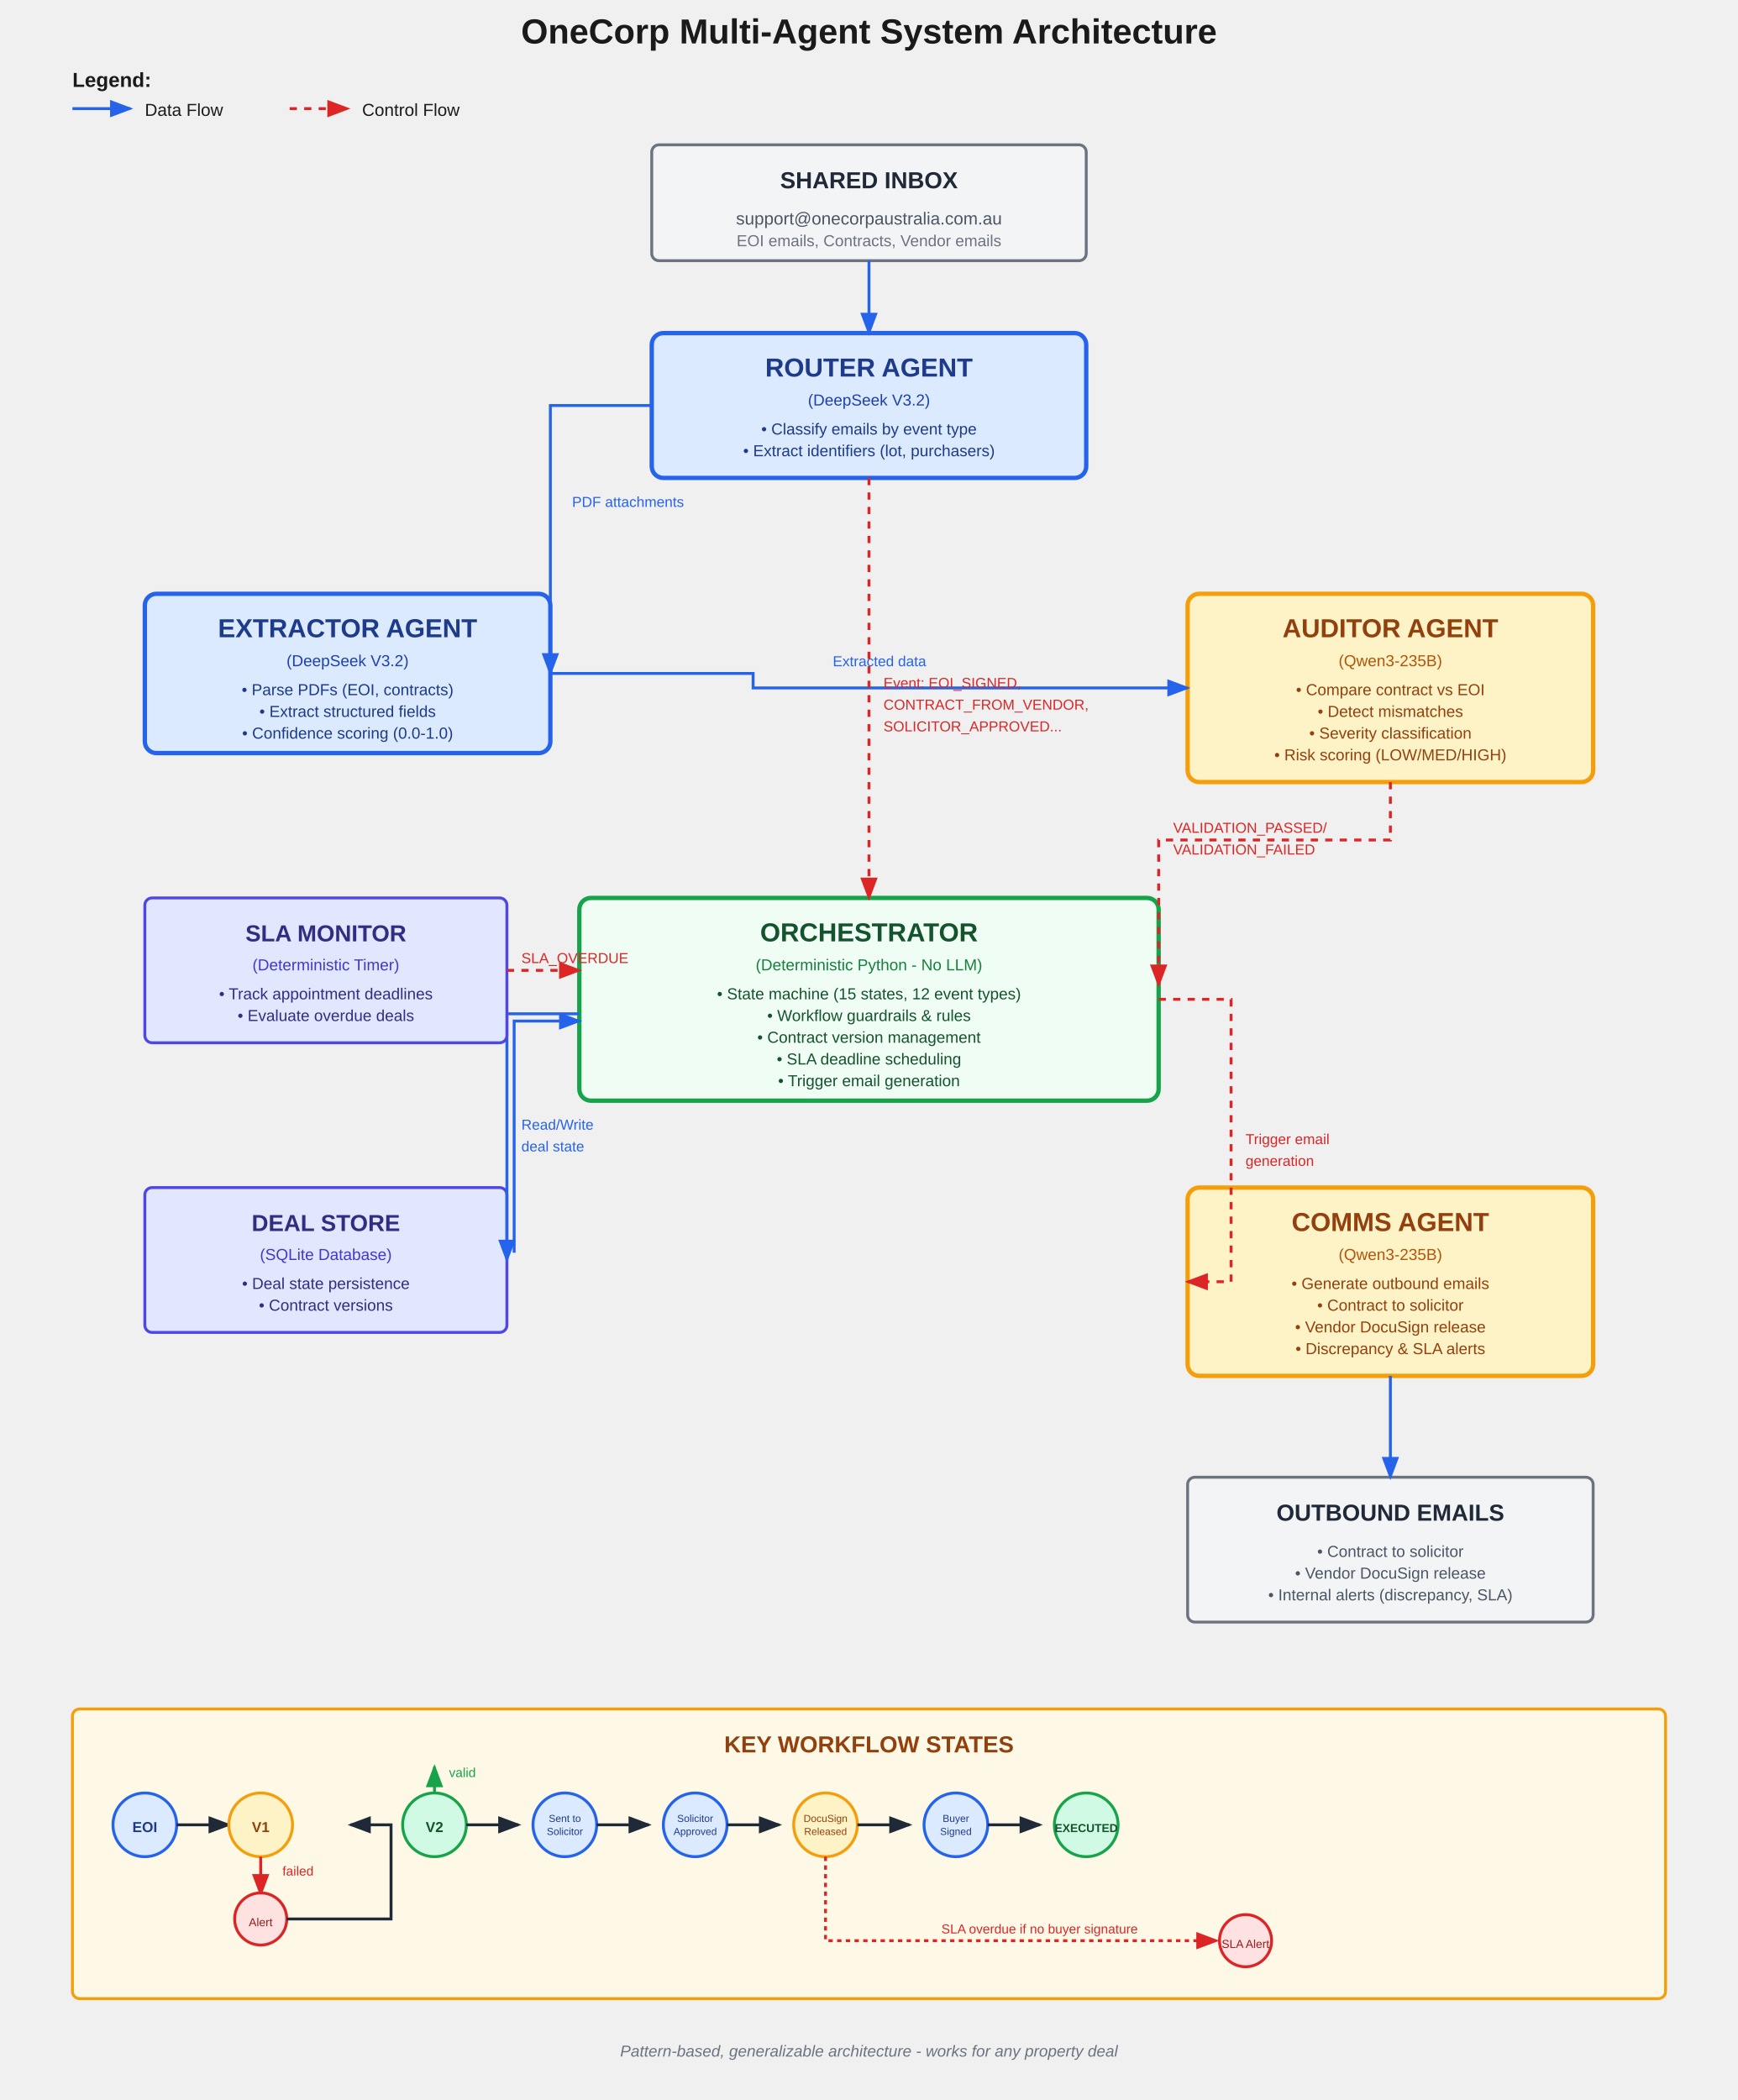
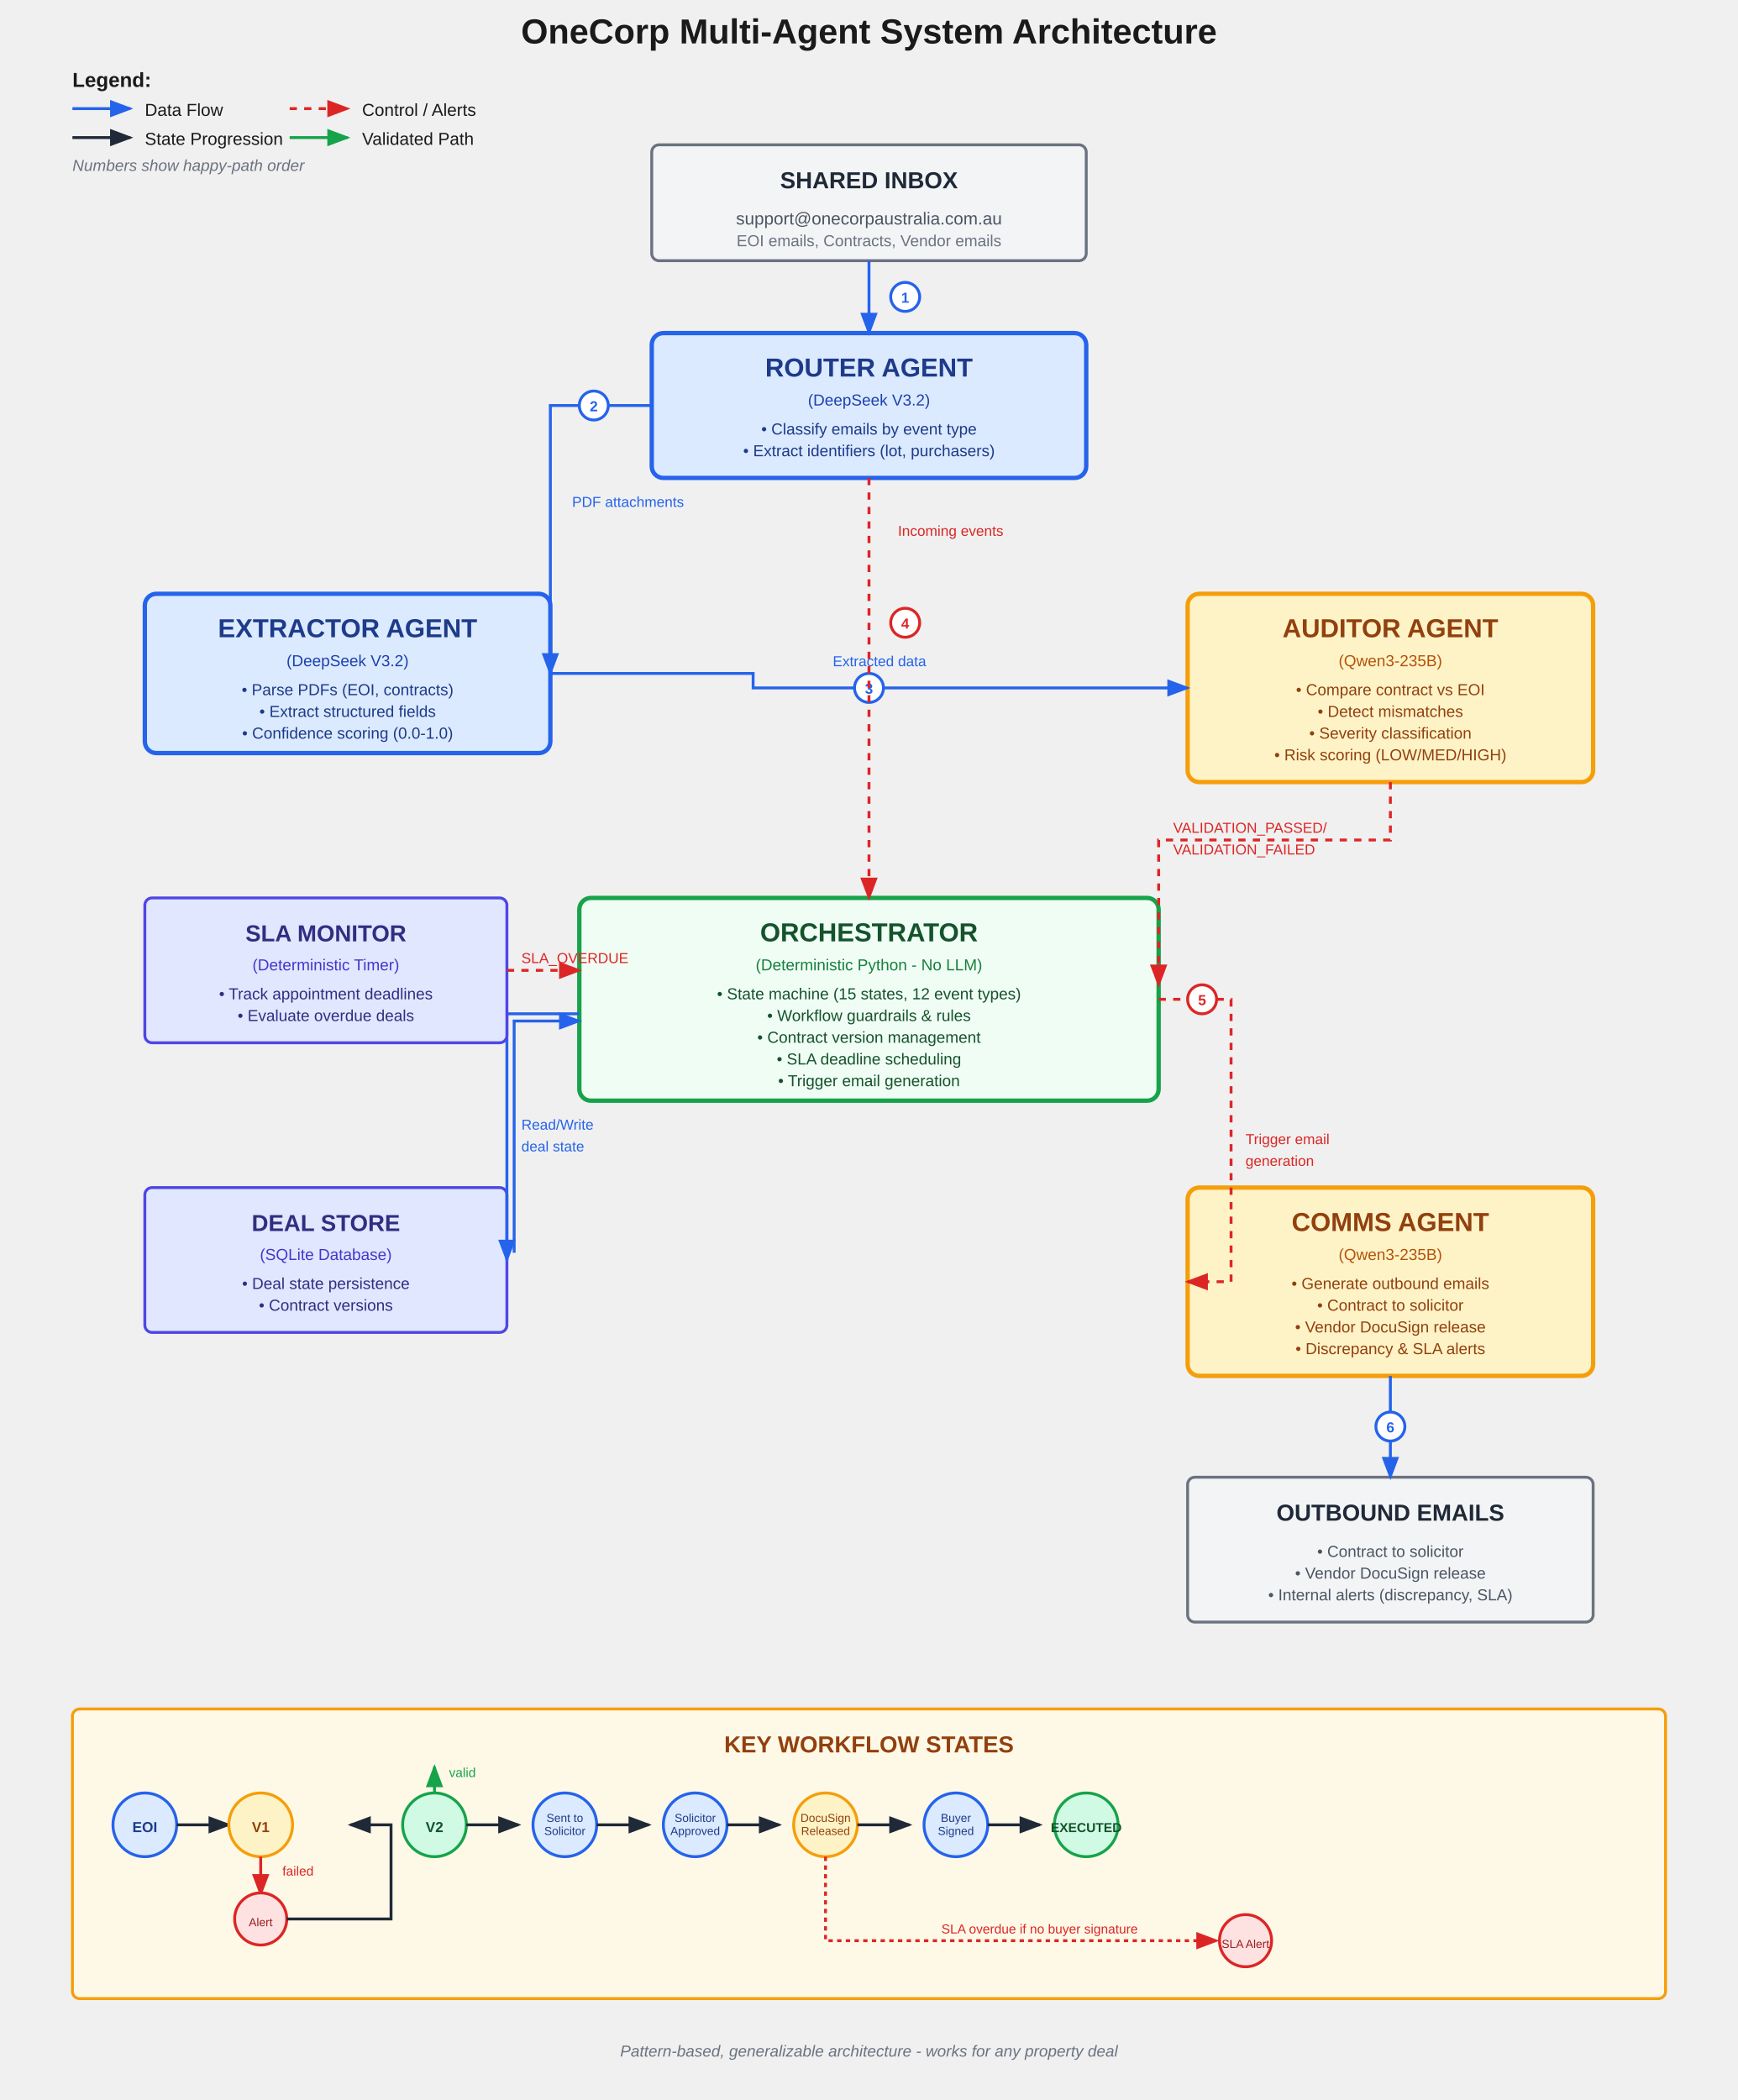
<svg xmlns="http://www.w3.org/2000/svg" viewBox="0 0 1200 1450" width="1200" height="1450">
  <defs>
    <marker id="arrowblue" markerWidth="8" markerHeight="8" refX="7" refY="3" orient="auto">
      <path d="M0,0 L0,6 L8,3 z" fill="#2563eb" />
    </marker>
    <marker id="arrowred" markerWidth="8" markerHeight="8" refX="7" refY="3" orient="auto">
      <path d="M0,0 L0,6 L8,3 z" fill="#dc2626" />
    </marker>
    <marker id="arrowblack" markerWidth="8" markerHeight="8" refX="7" refY="3" orient="auto">
      <path d="M0,0 L0,6 L8,3 z" fill="#1f2937" />
    </marker>
    <marker id="arrowgreen" markerWidth="8" markerHeight="8" refX="7" refY="3" orient="auto">
      <path d="M0,0 L0,6 L8,3 z" fill="#16a34a" />
    </marker>
  </defs>
  <text x="600" y="30" font-family="Arial, sans-serif" font-size="24" font-weight="bold" text-anchor="middle" fill="#1a1a1a">
    OneCorp Multi-Agent System Architecture
  </text>
  <g id="legend">
    <text x="50" y="60" font-family="Arial, sans-serif" font-size="14" font-weight="bold" fill="#1a1a1a">Legend:</text>
    <line x1="50" y1="75" x2="90" y2="75" stroke="#2563eb" stroke-width="2" marker-end="url(#arrowblue)" />
    <text x="100" y="80" font-family="Arial, sans-serif" font-size="12" fill="#1a1a1a">Data Flow</text>
    <line x1="200" y1="75" x2="240" y2="75" stroke="#dc2626" stroke-width="2" stroke-dasharray="5,5" marker-end="url(#arrowred)" />
-     <text x="250" y="80" font-family="Arial, sans-serif" font-size="12" fill="#1a1a1a">Control Flow</text>
+     <text x="250" y="80" font-family="Arial, sans-serif" font-size="12" fill="#1a1a1a">Control / Alerts</text>
+     <line x1="50" y1="95" x2="90" y2="95" stroke="#1f2937" stroke-width="2" marker-end="url(#arrowblack)" />
+     <text x="100" y="100" font-family="Arial, sans-serif" font-size="12" fill="#1a1a1a">State Progression</text>
+     <line x1="200" y1="95" x2="240" y2="95" stroke="#16a34a" stroke-width="2" marker-end="url(#arrowgreen)" />
+     <text x="250" y="100" font-family="Arial, sans-serif" font-size="12" fill="#1a1a1a">Validated Path</text>
+     <text x="50" y="118" font-family="Arial, sans-serif" font-size="11" fill="#6b7280" font-style="italic">Numbers show happy-path order</text>
  </g>
  <g id="shared-inbox">
    <rect x="450" y="100" width="300" height="80" fill="#f3f4f6" stroke="#6b7280" stroke-width="2" rx="5" />
    <text x="600" y="130" font-family="Arial, sans-serif" font-size="16" font-weight="bold" text-anchor="middle" fill="#1f2937">SHARED INBOX</text>
    <text x="600" y="155" font-family="Arial, sans-serif" font-size="12" text-anchor="middle" fill="#4b5563">support@onecorpaustralia.com.au</text>
    <text x="600" y="170" font-family="Arial, sans-serif" font-size="11" text-anchor="middle" fill="#6b7280">EOI emails, Contracts, Vendor emails</text>
  </g>
  <g id="router">
    <rect x="450" y="230" width="300" height="100" fill="#dbeafe" stroke="#2563eb" stroke-width="3" rx="8" />
    <text x="600" y="260" font-family="Arial, sans-serif" font-size="18" font-weight="bold" text-anchor="middle" fill="#1e3a8a">ROUTER AGENT</text>
    <text x="600" y="280" font-family="Arial, sans-serif" font-size="11" text-anchor="middle" fill="#1e40af">(DeepSeek V3.2)</text>
    <text x="600" y="300" font-family="Arial, sans-serif" font-size="11" text-anchor="middle" fill="#1e3a8a">• Classify emails by event type</text>
    <text x="600" y="315" font-family="Arial, sans-serif" font-size="11" text-anchor="middle" fill="#1e3a8a">• Extract identifiers (lot, purchasers)</text>
  </g>
  <line x1="600" y1="180" x2="600" y2="230" stroke="#2563eb" stroke-width="2" marker-end="url(#arrowblue)" />
+   <circle cx="625" cy="205" r="10" fill="#ffffff" stroke="#2563eb" stroke-width="2" />
+   <text x="625" y="209" font-family="Arial, sans-serif" font-size="10" font-weight="bold" text-anchor="middle" fill="#2563eb">1</text>
  <g id="extractor">
    <rect x="100" y="410" width="280" height="110" fill="#dbeafe" stroke="#2563eb" stroke-width="3" rx="8" />
    <text x="240" y="440" font-family="Arial, sans-serif" font-size="18" font-weight="bold" text-anchor="middle" fill="#1e3a8a">EXTRACTOR AGENT</text>
    <text x="240" y="460" font-family="Arial, sans-serif" font-size="11" text-anchor="middle" fill="#1e40af">(DeepSeek V3.2)</text>
    <text x="240" y="480" font-family="Arial, sans-serif" font-size="11" text-anchor="middle" fill="#1e3a8a">• Parse PDFs (EOI, contracts)</text>
    <text x="240" y="495" font-family="Arial, sans-serif" font-size="11" text-anchor="middle" fill="#1e3a8a">• Extract structured fields</text>
    <text x="240" y="510" font-family="Arial, sans-serif" font-size="11" text-anchor="middle" fill="#1e3a8a">• Confidence scoring (0.0-1.0)</text>
  </g>
  <path d="M 450,280 L 380,280 L 380,465" stroke="#2563eb" stroke-width="2" fill="none" marker-end="url(#arrowblue)" />
+   <circle cx="410" cy="280" r="10" fill="#ffffff" stroke="#2563eb" stroke-width="2" />
+   <text x="410" y="284" font-family="Arial, sans-serif" font-size="10" font-weight="bold" text-anchor="middle" fill="#2563eb">2</text>
  <text x="395" y="350" font-family="Arial, sans-serif" font-size="10" fill="#2563eb">PDF attachments</text>
  <g id="auditor">
    <rect x="820" y="410" width="280" height="130" fill="#fef3c7" stroke="#f59e0b" stroke-width="3" rx="8" />
    <text x="960" y="440" font-family="Arial, sans-serif" font-size="18" font-weight="bold" text-anchor="middle" fill="#92400e">AUDITOR AGENT</text>
    <text x="960" y="460" font-family="Arial, sans-serif" font-size="11" text-anchor="middle" fill="#b45309">(Qwen3-235B)</text>
    <text x="960" y="480" font-family="Arial, sans-serif" font-size="11" text-anchor="middle" fill="#92400e">• Compare contract vs EOI</text>
    <text x="960" y="495" font-family="Arial, sans-serif" font-size="11" text-anchor="middle" fill="#92400e">• Detect mismatches</text>
    <text x="960" y="510" font-family="Arial, sans-serif" font-size="11" text-anchor="middle" fill="#92400e">• Severity classification</text>
    <text x="960" y="525" font-family="Arial, sans-serif" font-size="11" text-anchor="middle" fill="#92400e">• Risk scoring (LOW/MED/HIGH)</text>
  </g>
  <path d="M 380,465 L 520,465 L 520,475 L 820,475" stroke="#2563eb" stroke-width="2" fill="none" marker-end="url(#arrowblue)" />
+   <circle cx="600" cy="475" r="10" fill="#ffffff" stroke="#2563eb" stroke-width="2" />
+   <text x="600" y="479" font-family="Arial, sans-serif" font-size="10" font-weight="bold" text-anchor="middle" fill="#2563eb">3</text>
  <text x="575" y="460" font-family="Arial, sans-serif" font-size="10" fill="#2563eb">Extracted data</text>
  <g id="orchestrator">
    <rect x="400" y="620" width="400" height="140" fill="#f0fdf4" stroke="#16a34a" stroke-width="3" rx="8" />
    <text x="600" y="650" font-family="Arial, sans-serif" font-size="18" font-weight="bold" text-anchor="middle" fill="#14532d">ORCHESTRATOR</text>
    <text x="600" y="670" font-family="Arial, sans-serif" font-size="11" text-anchor="middle" fill="#15803d">(Deterministic Python - No LLM)</text>
    <text x="600" y="690" font-family="Arial, sans-serif" font-size="11" text-anchor="middle" fill="#14532d">• State machine (15 states, 12 event types)</text>
    <text x="600" y="705" font-family="Arial, sans-serif" font-size="11" text-anchor="middle" fill="#14532d">• Workflow guardrails &amp; rules</text>
    <text x="600" y="720" font-family="Arial, sans-serif" font-size="11" text-anchor="middle" fill="#14532d">• Contract version management</text>
    <text x="600" y="735" font-family="Arial, sans-serif" font-size="11" text-anchor="middle" fill="#14532d">• SLA deadline scheduling</text>
    <text x="600" y="750" font-family="Arial, sans-serif" font-size="11" text-anchor="middle" fill="#14532d">• Trigger email generation</text>
  </g>
  <line x1="600" y1="330" x2="600" y2="620" stroke="#dc2626" stroke-width="2" stroke-dasharray="5,5" marker-end="url(#arrowred)" />
-   <text x="610" y="475" font-family="Arial, sans-serif" font-size="10" fill="#dc2626">Event: EOI_SIGNED,</text>
-   <text x="610" y="490" font-family="Arial, sans-serif" font-size="10" fill="#dc2626">CONTRACT_FROM_VENDOR,</text>
-   <text x="610" y="505" font-family="Arial, sans-serif" font-size="10" fill="#dc2626">SOLICITOR_APPROVED...</text>
+   <text x="620" y="370" font-family="Arial, sans-serif" font-size="10" fill="#dc2626">Incoming events</text>
+   <circle cx="625" cy="430" r="10" fill="#ffffff" stroke="#dc2626" stroke-width="2" />
+   <text x="625" y="434" font-family="Arial, sans-serif" font-size="10" font-weight="bold" text-anchor="middle" fill="#dc2626">4</text>
  <path d="M 960,540 L 960,580 L 800,580 L 800,680" stroke="#dc2626" stroke-width="2" stroke-dasharray="5,5" fill="none" marker-end="url(#arrowred)" />
  <text x="810" y="575" font-family="Arial, sans-serif" font-size="10" fill="#dc2626">VALIDATION_PASSED/</text>
  <text x="810" y="590" font-family="Arial, sans-serif" font-size="10" fill="#dc2626">VALIDATION_FAILED</text>
  <g id="comms">
    <rect x="820" y="820" width="280" height="130" fill="#fef3c7" stroke="#f59e0b" stroke-width="3" rx="8" />
    <text x="960" y="850" font-family="Arial, sans-serif" font-size="18" font-weight="bold" text-anchor="middle" fill="#92400e">COMMS AGENT</text>
    <text x="960" y="870" font-family="Arial, sans-serif" font-size="11" text-anchor="middle" fill="#b45309">(Qwen3-235B)</text>
    <text x="960" y="890" font-family="Arial, sans-serif" font-size="11" text-anchor="middle" fill="#92400e">• Generate outbound emails</text>
    <text x="960" y="905" font-family="Arial, sans-serif" font-size="11" text-anchor="middle" fill="#92400e">• Contract to solicitor</text>
    <text x="960" y="920" font-family="Arial, sans-serif" font-size="11" text-anchor="middle" fill="#92400e">• Vendor DocuSign release</text>
    <text x="960" y="935" font-family="Arial, sans-serif" font-size="11" text-anchor="middle" fill="#92400e">• Discrepancy &amp; SLA alerts</text>
  </g>
  <path d="M 800,690 L 850,690 L 850,885 L 820,885" stroke="#dc2626" stroke-width="2" stroke-dasharray="5,5" fill="none" marker-end="url(#arrowred)" />
+   <circle cx="830" cy="690" r="10" fill="#ffffff" stroke="#dc2626" stroke-width="2" />
+   <text x="830" y="694" font-family="Arial, sans-serif" font-size="10" font-weight="bold" text-anchor="middle" fill="#dc2626">5</text>
  <text x="860" y="790" font-family="Arial, sans-serif" font-size="10" fill="#dc2626">Trigger email</text>
  <text x="860" y="805" font-family="Arial, sans-serif" font-size="10" fill="#dc2626">generation</text>
  <g id="deal-store">
    <rect x="100" y="820" width="250" height="100" fill="#e0e7ff" stroke="#4f46e5" stroke-width="2" rx="5" />
    <text x="225" y="850" font-family="Arial, sans-serif" font-size="16" font-weight="bold" text-anchor="middle" fill="#312e81">DEAL STORE</text>
    <text x="225" y="870" font-family="Arial, sans-serif" font-size="11" text-anchor="middle" fill="#4338ca">(SQLite Database)</text>
    <text x="225" y="890" font-family="Arial, sans-serif" font-size="11" text-anchor="middle" fill="#312e81">• Deal state persistence</text>
    <text x="225" y="905" font-family="Arial, sans-serif" font-size="11" text-anchor="middle" fill="#312e81">• Contract versions</text>
  </g>
  <path d="M 400,700 L 350,700 L 350,870" stroke="#2563eb" stroke-width="2" fill="none" marker-end="url(#arrowblue)" />
  <path d="M 355,865 L 355,705 L 400,705" stroke="#2563eb" stroke-width="2" fill="none" marker-end="url(#arrowblue)" />
  <text x="360" y="780" font-family="Arial, sans-serif" font-size="10" fill="#2563eb">Read/Write</text>
  <text x="360" y="795" font-family="Arial, sans-serif" font-size="10" fill="#2563eb">deal state</text>
  <g id="sla-monitor">
    <rect x="100" y="620" width="250" height="100" fill="#e0e7ff" stroke="#4f46e5" stroke-width="2" rx="5" />
    <text x="225" y="650" font-family="Arial, sans-serif" font-size="16" font-weight="bold" text-anchor="middle" fill="#312e81">SLA MONITOR</text>
    <text x="225" y="670" font-family="Arial, sans-serif" font-size="11" text-anchor="middle" fill="#4338ca">(Deterministic Timer)</text>
    <text x="225" y="690" font-family="Arial, sans-serif" font-size="11" text-anchor="middle" fill="#312e81">• Track appointment deadlines</text>
    <text x="225" y="705" font-family="Arial, sans-serif" font-size="11" text-anchor="middle" fill="#312e81">• Evaluate overdue deals</text>
  </g>
  <line x1="350" y1="670" x2="400" y2="670" stroke="#dc2626" stroke-width="2" stroke-dasharray="5,5" marker-end="url(#arrowred)" />
  <text x="360" y="665" font-family="Arial, sans-serif" font-size="10" fill="#dc2626">SLA_OVERDUE</text>
  <g id="outbound-emails">
    <rect x="820" y="1020" width="280" height="100" fill="#f3f4f6" stroke="#6b7280" stroke-width="2" rx="5" />
    <text x="960" y="1050" font-family="Arial, sans-serif" font-size="16" font-weight="bold" text-anchor="middle" fill="#1f2937">OUTBOUND EMAILS</text>
    <text x="960" y="1075" font-family="Arial, sans-serif" font-size="11" text-anchor="middle" fill="#4b5563">• Contract to solicitor</text>
    <text x="960" y="1090" font-family="Arial, sans-serif" font-size="11" text-anchor="middle" fill="#4b5563">• Vendor DocuSign release</text>
    <text x="960" y="1105" font-family="Arial, sans-serif" font-size="11" text-anchor="middle" fill="#4b5563">• Internal alerts (discrepancy, SLA)</text>
  </g>
  <line x1="960" y1="950" x2="960" y2="1020" stroke="#2563eb" stroke-width="2" marker-end="url(#arrowblue)" />
+   <circle cx="960" cy="985" r="10" fill="#ffffff" stroke="#2563eb" stroke-width="2" />
+   <text x="960" y="989" font-family="Arial, sans-serif" font-size="10" font-weight="bold" text-anchor="middle" fill="#2563eb">6</text>
  <g id="workflow-states">
    <rect x="50" y="1180" width="1100" height="200" fill="#fef9e7" stroke="#f59e0b" stroke-width="2" rx="5" />
    <text x="600" y="1210" font-family="Arial, sans-serif" font-size="16" font-weight="bold" text-anchor="middle" fill="#92400e">KEY WORKFLOW STATES</text>
    <g id="state-flow">
      <circle cx="100" cy="1260" r="22" fill="#dbeafe" stroke="#2563eb" stroke-width="2" />
      <text x="100" y="1265" font-family="Arial, sans-serif" font-size="10" font-weight="bold" text-anchor="middle" fill="#1e3a8a">EOI</text>
      <line x1="122" y1="1260" x2="158" y2="1260" stroke="#1f2937" stroke-width="2" marker-end="url(#arrowblack)" />
      <circle cx="180" cy="1260" r="22" fill="#fef3c7" stroke="#f59e0b" stroke-width="2" />
      <text x="180" y="1265" font-family="Arial, sans-serif" font-size="10" font-weight="bold" text-anchor="middle" fill="#92400e">V1</text>
      <line x1="180" y1="1282" x2="180" y2="1308" stroke="#dc2626" stroke-width="2" marker-end="url(#arrowred)" />
      <text x="195" y="1295" font-family="Arial, sans-serif" font-size="9" fill="#dc2626">failed</text>
      <circle cx="180" cy="1325" r="18" fill="#fee2e2" stroke="#dc2626" stroke-width="2" />
      <text x="180" y="1330" font-family="Arial, sans-serif" font-size="8" text-anchor="middle" fill="#991b1b">Alert</text>
      <path d="M 198,1325 L 270,1325 L 270,1260 L 242,1260" stroke="#1f2937" stroke-width="2" fill="none" marker-end="url(#arrowblack)" />
      <circle cx="300" cy="1260" r="22" fill="#d1fae5" stroke="#16a34a" stroke-width="2" />
      <text x="300" y="1265" font-family="Arial, sans-serif" font-size="10" font-weight="bold" text-anchor="middle" fill="#14532d">V2</text>
      <line x1="300" y1="1238" x2="300" y2="1220" stroke="#16a34a" stroke-width="2" marker-end="url(#arrowgreen)" />
      <text x="310" y="1227" font-family="Arial, sans-serif" font-size="9" fill="#16a34a">valid</text>
      <line x1="322" y1="1260" x2="358" y2="1260" stroke="#1f2937" stroke-width="2" marker-end="url(#arrowblack)" />
      <circle cx="390" cy="1260" r="22" fill="#dbeafe" stroke="#2563eb" stroke-width="2" />
-       <text x="390" y="1258" font-family="Arial, sans-serif" font-size="7" text-anchor="middle" fill="#1e3a8a">Sent to</text>
-       <text x="390" y="1267" font-family="Arial, sans-serif" font-size="7" text-anchor="middle" fill="#1e3a8a">Solicitor</text>
+       <text x="390" y="1258" font-family="Arial, sans-serif" font-size="8" text-anchor="middle" fill="#1e3a8a">Sent to</text>
+       <text x="390" y="1267" font-family="Arial, sans-serif" font-size="8" text-anchor="middle" fill="#1e3a8a">Solicitor</text>
      <line x1="412" y1="1260" x2="448" y2="1260" stroke="#1f2937" stroke-width="2" marker-end="url(#arrowblack)" />
      <circle cx="480" cy="1260" r="22" fill="#dbeafe" stroke="#2563eb" stroke-width="2" />
-       <text x="480" y="1258" font-family="Arial, sans-serif" font-size="7" text-anchor="middle" fill="#1e3a8a">Solicitor</text>
-       <text x="480" y="1267" font-family="Arial, sans-serif" font-size="7" text-anchor="middle" fill="#1e3a8a">Approved</text>
+       <text x="480" y="1258" font-family="Arial, sans-serif" font-size="8" text-anchor="middle" fill="#1e3a8a">Solicitor</text>
+       <text x="480" y="1267" font-family="Arial, sans-serif" font-size="8" text-anchor="middle" fill="#1e3a8a">Approved</text>
      <line x1="502" y1="1260" x2="538" y2="1260" stroke="#1f2937" stroke-width="2" marker-end="url(#arrowblack)" />
      <circle cx="570" cy="1260" r="22" fill="#fef3c7" stroke="#f59e0b" stroke-width="2" />
-       <text x="570" y="1258" font-family="Arial, sans-serif" font-size="7" text-anchor="middle" fill="#92400e">DocuSign</text>
-       <text x="570" y="1267" font-family="Arial, sans-serif" font-size="7" text-anchor="middle" fill="#92400e">Released</text>
+       <text x="570" y="1258" font-family="Arial, sans-serif" font-size="8" text-anchor="middle" fill="#92400e">DocuSign</text>
+       <text x="570" y="1267" font-family="Arial, sans-serif" font-size="8" text-anchor="middle" fill="#92400e">Released</text>
      <line x1="592" y1="1260" x2="628" y2="1260" stroke="#1f2937" stroke-width="2" marker-end="url(#arrowblack)" />
      <circle cx="660" cy="1260" r="22" fill="#dbeafe" stroke="#2563eb" stroke-width="2" />
-       <text x="660" y="1258" font-family="Arial, sans-serif" font-size="7" text-anchor="middle" fill="#1e3a8a">Buyer</text>
-       <text x="660" y="1267" font-family="Arial, sans-serif" font-size="7" text-anchor="middle" fill="#1e3a8a">Signed</text>
+       <text x="660" y="1258" font-family="Arial, sans-serif" font-size="8" text-anchor="middle" fill="#1e3a8a">Buyer</text>
+       <text x="660" y="1267" font-family="Arial, sans-serif" font-size="8" text-anchor="middle" fill="#1e3a8a">Signed</text>
      <line x1="682" y1="1260" x2="718" y2="1260" stroke="#1f2937" stroke-width="2" marker-end="url(#arrowblack)" />
      <circle cx="750" cy="1260" r="22" fill="#d1fae5" stroke="#16a34a" stroke-width="2" />
-       <text x="750" y="1265" font-family="Arial, sans-serif" font-size="8" font-weight="bold" text-anchor="middle" fill="#14532d">EXECUTED</text>
+       <text x="750" y="1265" font-family="Arial, sans-serif" font-size="9" font-weight="bold" text-anchor="middle" fill="#14532d">EXECUTED</text>
      <path d="M 570,1282 L 570,1340 L 840,1340" stroke="#dc2626" stroke-width="2" stroke-dasharray="3,3" fill="none" marker-end="url(#arrowred)" />
      <text x="650" y="1335" font-family="Arial, sans-serif" font-size="9" fill="#dc2626">SLA overdue if no buyer signature</text>
      <circle cx="860" cy="1340" r="18" fill="#fee2e2" stroke="#dc2626" stroke-width="2" />
      <text x="860" y="1345" font-family="Arial, sans-serif" font-size="8" text-anchor="middle" fill="#991b1b">SLA Alert</text>
    </g>
  </g>
  <text x="600" y="1420" font-family="Arial, sans-serif" font-size="11" text-anchor="middle" fill="#6b7280" font-style="italic">
    Pattern-based, generalizable architecture - works for any property deal
  </text>
</svg>
